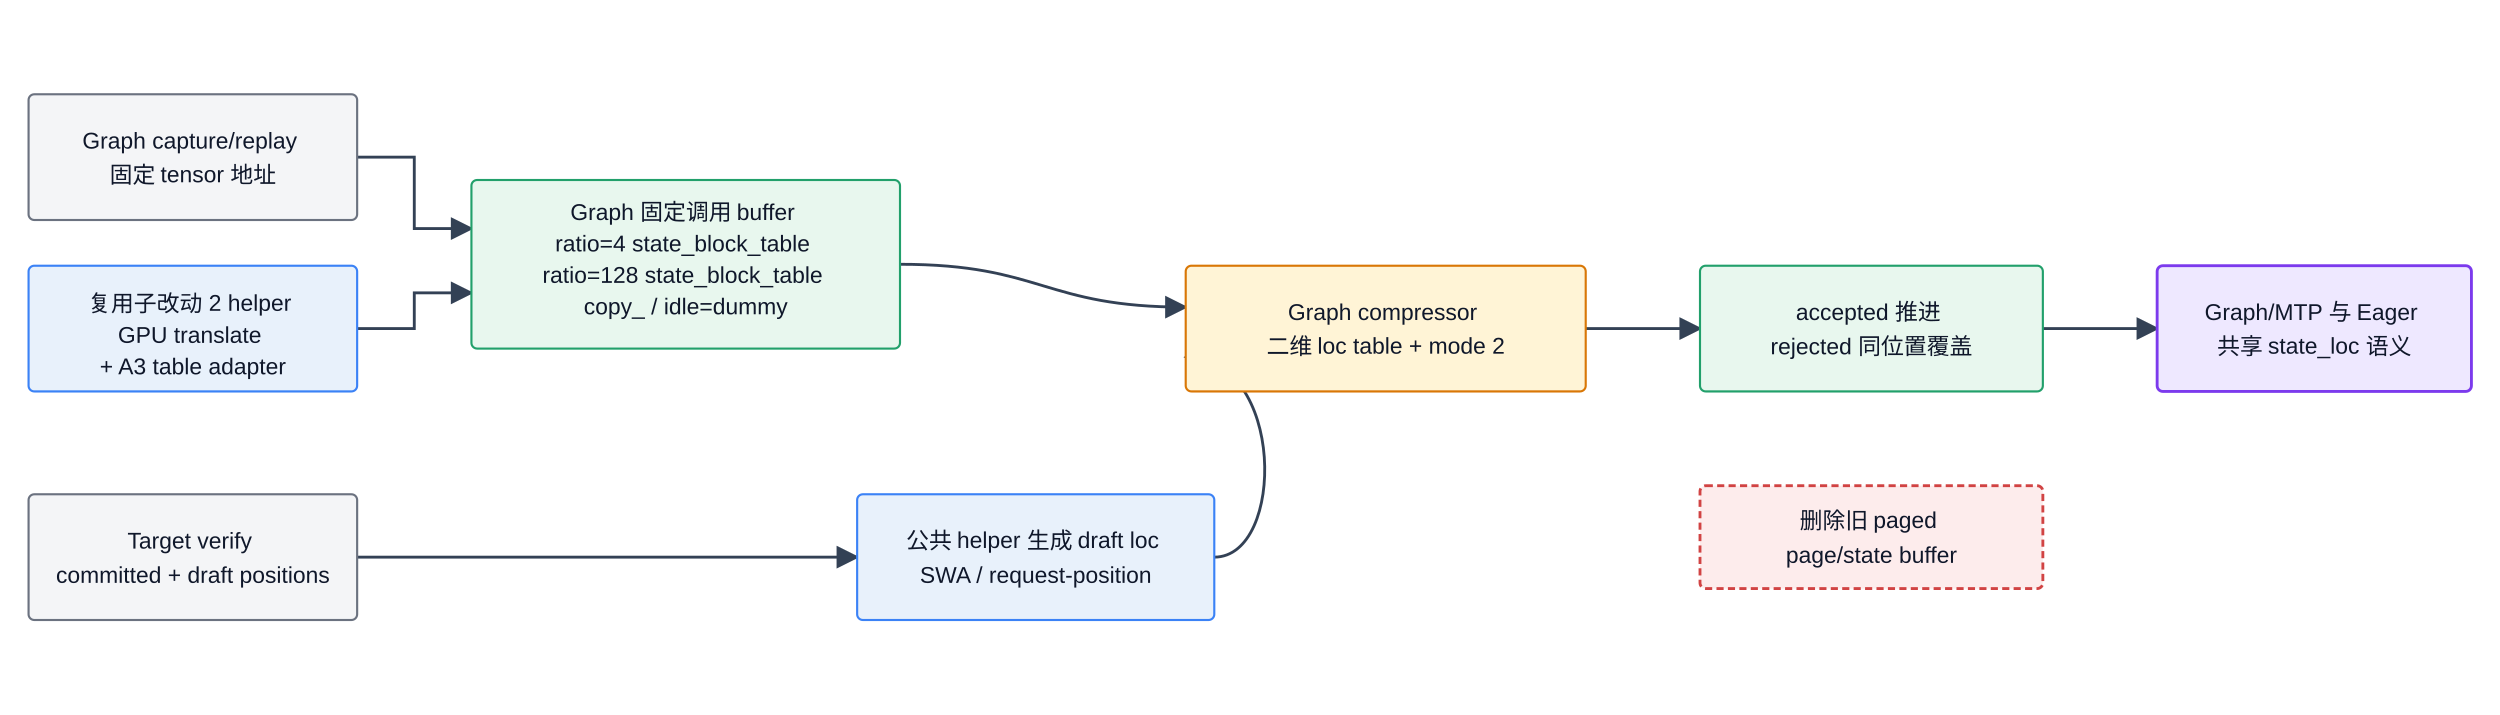
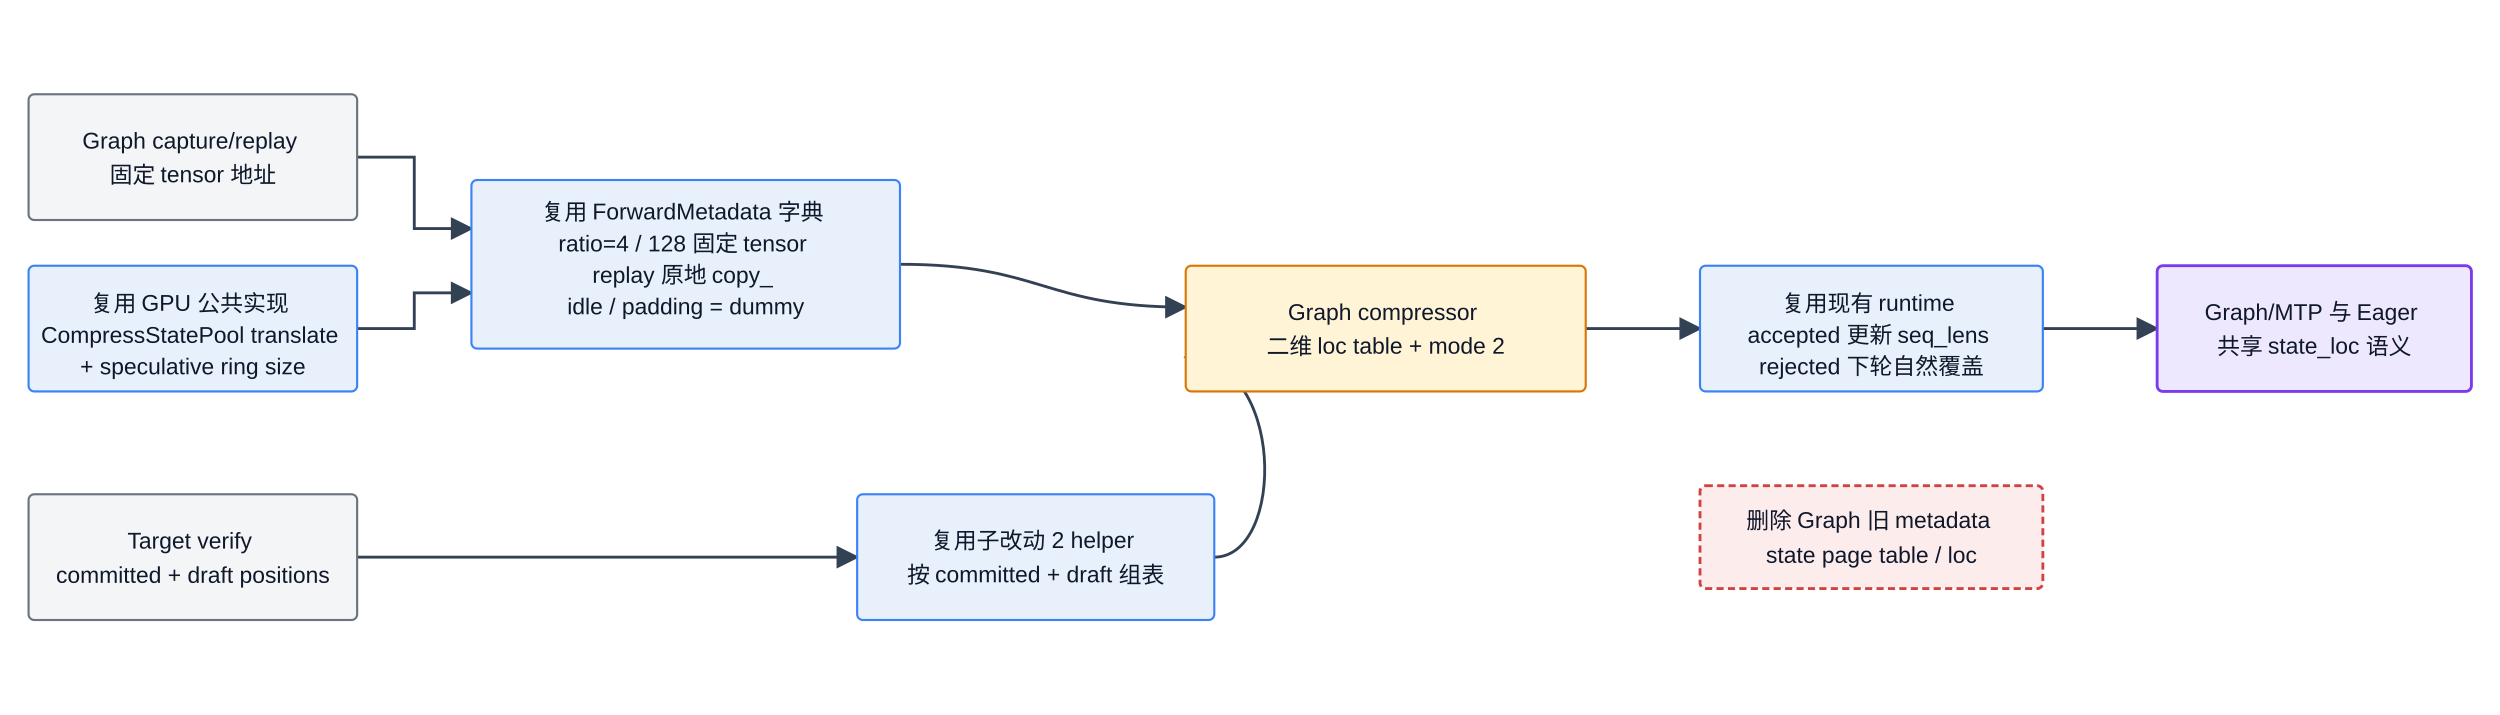
<svg xmlns="http://www.w3.org/2000/svg" width="1750" height="500" viewBox="0 0 1750 500" role="img" aria-labelledby="title desc">
  <defs>
    <marker id="a" viewBox="0 0 10 10" refX="9" refY="5" markerWidth="8" markerHeight="8" orient="auto">
      <path d="M0 0L10 5L0 10z" fill="#334155" />
    </marker>
    <style>text{font-family:"trebuchet ms",Verdana,Arial,sans-serif;fill:#0F172A;text-anchor:middle;font-size:16px}.n{fill:#F4F5F7;stroke:#6B7280;stroke-width:1.5}.r{fill:#E8F1FB;stroke:#3B82F6;stroke-width:1.5}.a{fill:#E8F7EE;stroke:#22A06B;stroke-width:1.5}.c{fill:#FFF4D6;stroke:#D97706;stroke-width:1.5}.d{fill:#FDECEC;stroke:#D14343;stroke-width:2;stroke-dasharray:5 3}.o{fill:#EEE8FF;stroke:#7C3AED;stroke-width:2}.e{fill:none;stroke:#334155;stroke-width:2;marker-end:url(#a)}</style>
  </defs>
  <path class="e" d="M250 110H290V160H330" />
  <path class="e" d="M250 230H290V205H330" />
  <path class="e" d="M250 390H600" />
  <path class="e" d="M630 185C730 185 730 215 830 215" />
  <path class="e" d="M850 390C900 390 900 250 830 250" />
  <path class="e" d="M1110 230H1190" />
  <path class="e" d="M1430 230H1510" />
  <rect class="n" x="20" y="66" width="230" height="88" rx="4" />
  <text x="135" y="104">
    <tspan x="135">Graph capture/replay</tspan>
    <tspan x="135" dy="24">固定 tensor 地址</tspan>
  </text>
  <rect class="r" x="20" y="186" width="230" height="88" rx="4" />
  <text x="135" y="218">
-     <tspan x="135">复用子改动 2 helper</tspan>
-     <tspan x="135" dy="22">GPU translate</tspan>
-     <tspan x="135" dy="22">+ A3 table adapter</tspan>
+     <tspan x="135">复用 GPU 公共实现</tspan>
+     <tspan x="135" dy="22">CompressStatePool translate</tspan>
+     <tspan x="135" dy="22">+ speculative ring size</tspan>
  </text>
  <rect class="n" x="20" y="346" width="230" height="88" rx="4" />
  <text x="135" y="384">
    <tspan x="135">Target verify</tspan>
    <tspan x="135" dy="24">committed + draft positions</tspan>
  </text>
-   <rect class="a" x="330" y="126" width="300" height="118" rx="4" />
+   <rect class="r" x="330" y="126" width="300" height="118" rx="4" />
  <text x="480" y="154">
-     <tspan x="480">Graph 固定调用 buffer</tspan>
-     <tspan x="480" dy="22">ratio=4 state_block_table</tspan>
-     <tspan x="480" dy="22">ratio=128 state_block_table</tspan>
-     <tspan x="480" dy="22">copy_ / idle=dummy</tspan>
+     <tspan x="480">复用 ForwardMetadata 字典</tspan>
+     <tspan x="480" dy="22">ratio=4 / 128 固定 tensor</tspan>
+     <tspan x="480" dy="22">replay 原地 copy_</tspan>
+     <tspan x="480" dy="22">idle / padding = dummy</tspan>
  </text>
  <rect class="r" x="600" y="346" width="250" height="88" rx="4" />
  <text x="725" y="384">
-     <tspan x="725">公共 helper 生成 draft loc</tspan>
-     <tspan x="725" dy="24">SWA / request-position</tspan>
+     <tspan x="725">复用子改动 2 helper</tspan>
+     <tspan x="725" dy="24">按 committed + draft 组表</tspan>
  </text>
  <rect class="c" x="830" y="186" width="280" height="88" rx="4" />
  <text x="970" y="224">
    <tspan x="970">Graph compressor</tspan>
    <tspan x="970" dy="24">二维 loc table + mode 2</tspan>
  </text>
-   <rect class="a" x="1190" y="186" width="240" height="88" rx="4" />
-   <text x="1310" y="224">
-     <tspan x="1310">accepted 推进</tspan>
-     <tspan x="1310" dy="24">rejected 同位置覆盖</tspan>
+   <rect class="r" x="1190" y="186" width="240" height="88" rx="4" />
+   <text x="1310" y="218">
+     <tspan x="1310">复用现有 runtime</tspan>
+     <tspan x="1310" dy="22">accepted 更新 seq_lens</tspan>
+     <tspan x="1310" dy="22">rejected 下轮自然覆盖</tspan>
  </text>
  <rect class="o" x="1510" y="186" width="220" height="88" rx="4" />
  <text x="1620" y="224">
    <tspan x="1620">Graph/MTP 与 Eager</tspan>
    <tspan x="1620" dy="24">共享 state_loc 语义</tspan>
  </text>
  <rect class="d" x="1190" y="340" width="240" height="72" rx="4" />
  <text x="1310" y="370">
-     <tspan x="1310">删除旧 paged</tspan>
-     <tspan x="1310" dy="24">page/state buffer</tspan>
+     <tspan x="1310">删除 Graph 旧 metadata</tspan>
+     <tspan x="1310" dy="24">state page table / loc</tspan>
  </text>
</svg>
